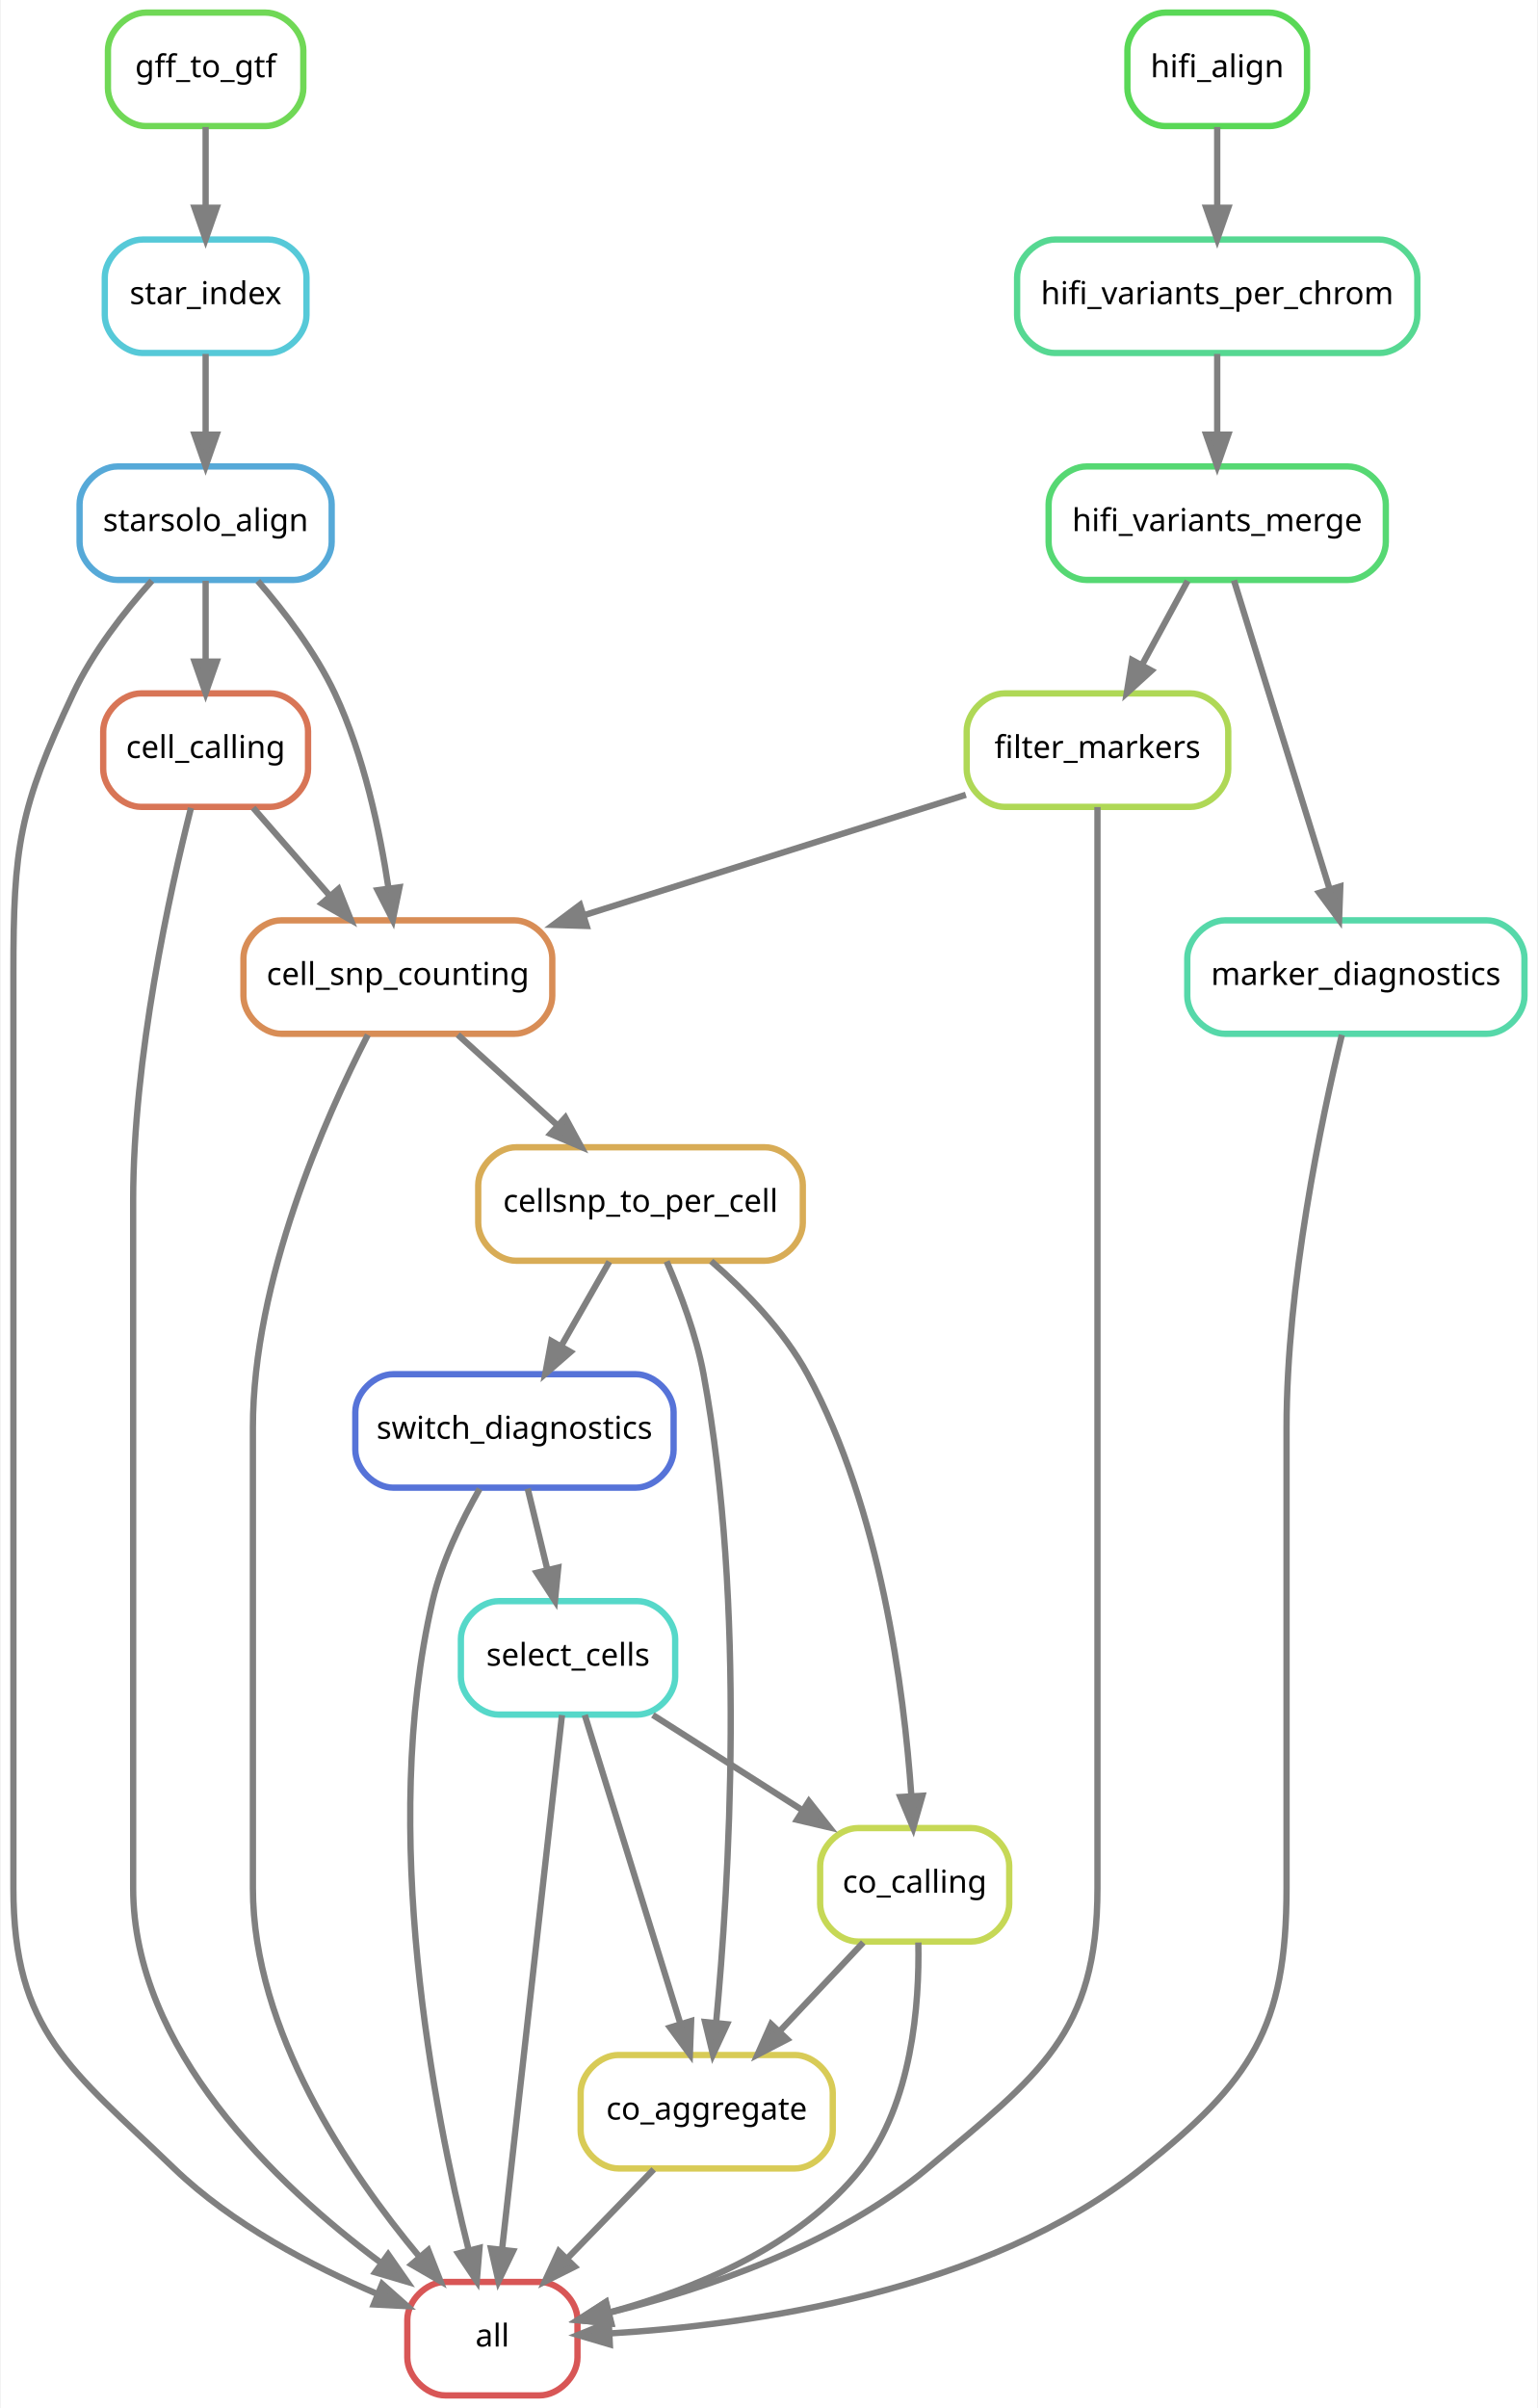
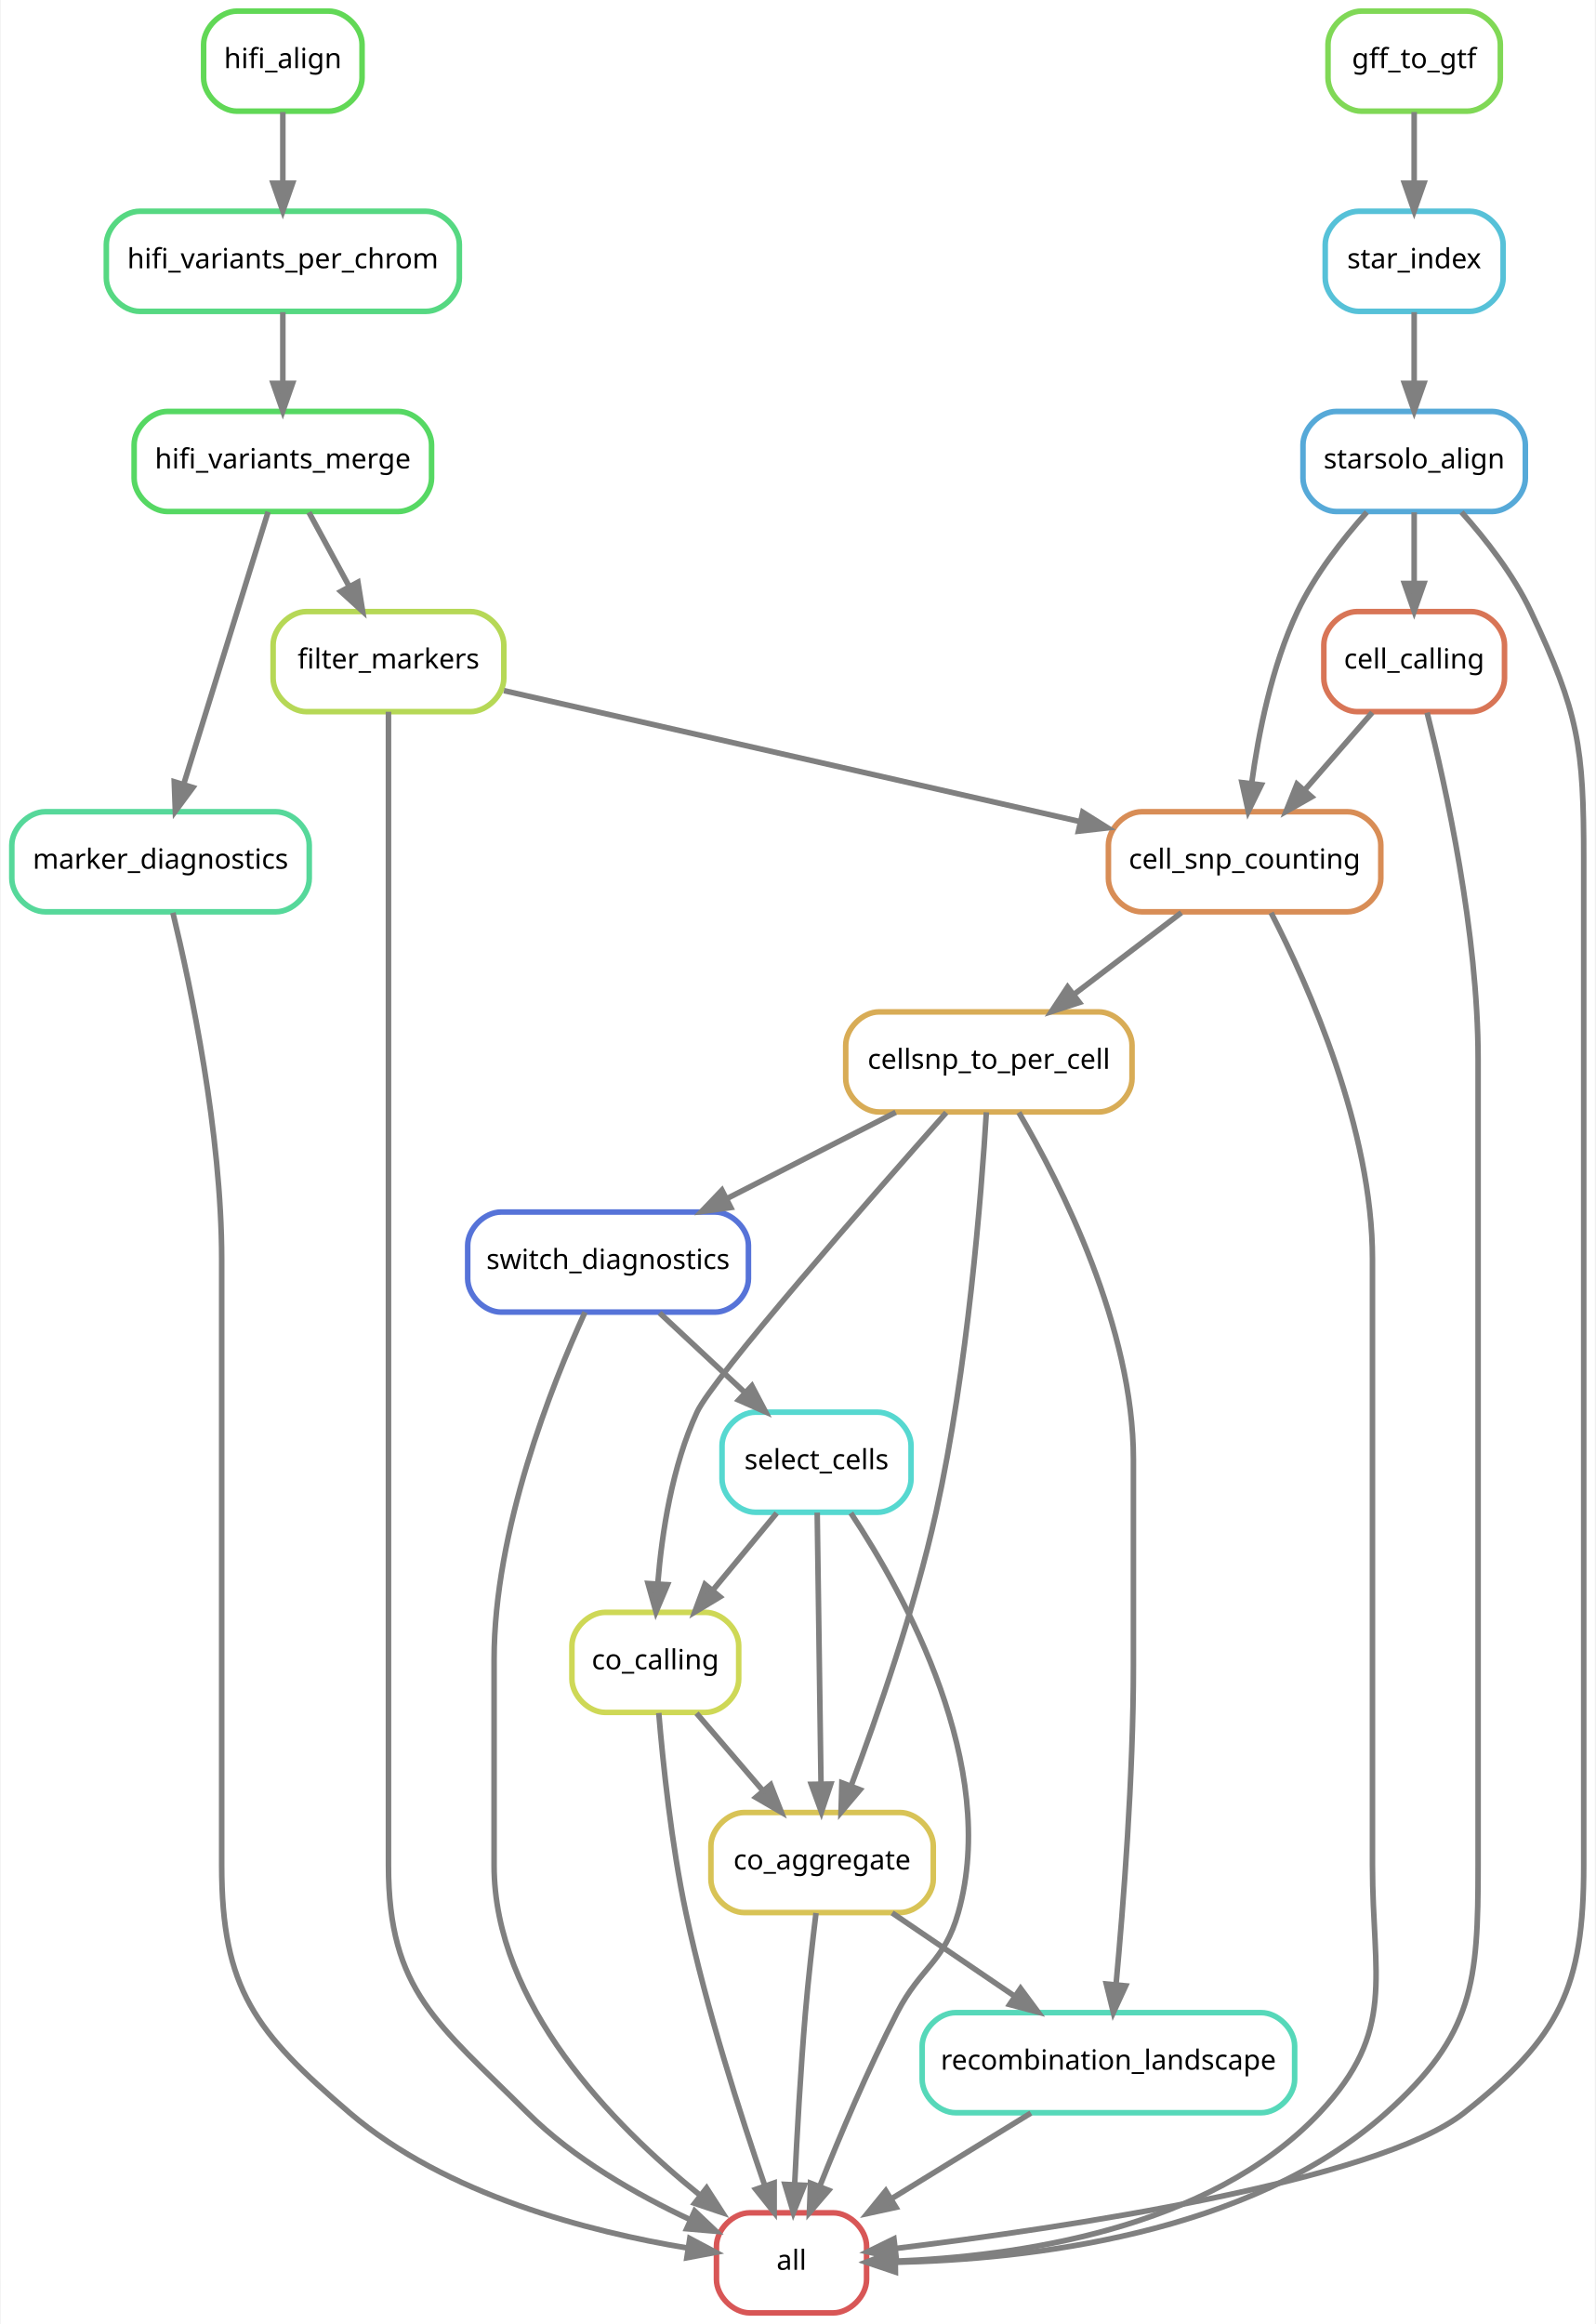
- <svg xmlns="http://www.w3.org/2000/svg" width="488pt" height="764pt" viewBox="0.00 0.00 487.50 764.00">
-   <g id="graph0" class="graph" transform="scale(1 1) rotate(0) translate(4 760)">
-     <polygon fill="white" stroke="transparent" points="-4,4 -4,-760 483.5,-760 483.5,4 -4,4" />
+ <svg xmlns="http://www.w3.org/2000/svg" width="574pt" height="836pt" viewBox="0.00 0.00 573.50 836.00">
+   <g id="graph0" class="graph" transform="scale(1 1) rotate(0) translate(4 832)">
+     <polygon fill="white" stroke="transparent" points="-4,4 -4,-832 569.5,-832 569.5,4 -4,4" />
    <g id="node1" class="node">
-       <path fill="none" stroke="#d85656" stroke-width="2" d="M167,-36C167,-36 137,-36 137,-36 131,-36 125,-30 125,-24 125,-24 125,-12 125,-12 125,-6 131,0 137,0 137,0 167,0 167,0 173,0 179,-6 179,-12 179,-12 179,-24 179,-24 179,-30 173,-36 167,-36" />
-       <text text-anchor="middle" x="152" y="-15.5" font-family="sans" font-size="10.00">all</text>
+       <path fill="none" stroke="#d85656" stroke-width="2" d="M295.5,-36C295.5,-36 265.5,-36 265.5,-36 259.5,-36 253.5,-30 253.5,-24 253.5,-24 253.5,-12 253.5,-12 253.5,-6 259.5,0 265.5,0 265.5,0 295.5,0 295.5,0 301.5,0 307.5,-6 307.5,-12 307.5,-12 307.5,-24 307.5,-24 307.5,-30 301.5,-36 295.5,-36" />
+       <text text-anchor="middle" x="280.5" y="-15.5" font-family="sans" font-size="10.00">all</text>
    </g>
    <g id="node2" class="node">
-       <path fill="none" stroke="#56a9d8" stroke-width="2" d="M89,-612C89,-612 33,-612 33,-612 27,-612 21,-606 21,-600 21,-600 21,-588 21,-588 21,-582 27,-576 33,-576 33,-576 89,-576 89,-576 95,-576 101,-582 101,-588 101,-588 101,-600 101,-600 101,-606 95,-612 89,-612" />
-       <text text-anchor="middle" x="61" y="-591.5" font-family="sans" font-size="10.00">starsolo_align</text>
+       <path fill="none" stroke="#56a9d8" stroke-width="2" d="M532.5,-684C532.5,-684 476.5,-684 476.5,-684 470.5,-684 464.5,-678 464.5,-672 464.5,-672 464.5,-660 464.5,-660 464.5,-654 470.5,-648 476.5,-648 476.5,-648 532.5,-648 532.5,-648 538.5,-648 544.5,-654 544.5,-660 544.5,-660 544.5,-672 544.5,-672 544.5,-678 538.5,-684 532.5,-684" />
+       <text text-anchor="middle" x="504.5" y="-663.5" font-family="sans" font-size="10.00">starsolo_align</text>
    </g>
    <g id="edge1" class="edge">
-       <path fill="none" stroke="grey" stroke-width="2" d="M43.96,-575.76C35.25,-566.02 25.2,-553.17 19,-540 1.76,-503.41 0,-491.45 0,-451 0,-451 0,-451 0,-161 0,-115.41 18.17,-103.63 51,-72 69.34,-54.33 94.75,-41.03 115.49,-32.18" />
-       <polygon fill="grey" stroke="grey" stroke-width="2" points="117.02,-35.34 124.95,-28.31 114.37,-28.86 117.02,-35.34" />
+       <path fill="none" stroke="grey" stroke-width="2" d="M521.54,-647.76C530.25,-638.02 540.3,-625.17 546.5,-612 563.74,-575.41 565.5,-563.45 565.5,-523 565.5,-523 565.5,-523 565.5,-161 565.5,-117.07 556.98,-99.22 522.5,-72 491.13,-47.24 377.77,-30.5 318,-23.18" />
+       <polygon fill="grey" stroke="grey" stroke-width="2" points="318.18,-19.68 307.84,-21.97 317.35,-26.63 318.18,-19.68" />
    </g>
    <g id="node5" class="node">
-       <path fill="none" stroke="#d87556" stroke-width="2" d="M81.5,-540C81.5,-540 40.5,-540 40.5,-540 34.5,-540 28.5,-534 28.5,-528 28.5,-528 28.5,-516 28.5,-516 28.5,-510 34.5,-504 40.5,-504 40.5,-504 81.5,-504 81.5,-504 87.5,-504 93.5,-510 93.5,-516 93.5,-516 93.5,-528 93.5,-528 93.5,-534 87.5,-540 81.5,-540" />
-       <text text-anchor="middle" x="61" y="-519.5" font-family="sans" font-size="10.00">cell_calling</text>
+       <path fill="none" stroke="#d87556" stroke-width="2" d="M525,-612C525,-612 484,-612 484,-612 478,-612 472,-606 472,-600 472,-600 472,-588 472,-588 472,-582 478,-576 484,-576 484,-576 525,-576 525,-576 531,-576 537,-582 537,-588 537,-588 537,-600 537,-600 537,-606 531,-612 525,-612" />
+       <text text-anchor="middle" x="504.5" y="-591.5" font-family="sans" font-size="10.00">cell_calling</text>
+     </g>
+     <g id="edge13" class="edge">
+       <path fill="none" stroke="grey" stroke-width="2" d="M504.5,-647.7C504.5,-639.98 504.5,-630.71 504.5,-622.11" />
+       <polygon fill="grey" stroke="grey" stroke-width="2" points="508,-622.1 504.5,-612.1 501,-622.1 508,-622.1" />
+     </g>
+     <g id="node11" class="node">
+       <path fill="none" stroke="#d88d56" stroke-width="2" d="M480.5,-540C480.5,-540 406.5,-540 406.5,-540 400.5,-540 394.5,-534 394.5,-528 394.5,-528 394.5,-516 394.5,-516 394.5,-510 400.5,-504 406.5,-504 406.5,-504 480.5,-504 480.5,-504 486.5,-504 492.5,-510 492.5,-516 492.5,-516 492.5,-528 492.5,-528 492.5,-534 486.5,-540 480.5,-540" />
+       <text text-anchor="middle" x="443.5" y="-519.5" font-family="sans" font-size="10.00">cell_snp_counting</text>
+     </g>
+     <g id="edge19" class="edge">
+       <path fill="none" stroke="grey" stroke-width="2" d="M487.46,-647.76C478.75,-638.02 468.7,-625.17 462.5,-612 453.27,-592.4 448.48,-568.27 446.02,-550.08" />
+       <polygon fill="grey" stroke="grey" stroke-width="2" points="449.49,-549.65 444.82,-540.14 442.54,-550.49 449.49,-549.65" />
+     </g>
+     <g id="node3" class="node">
+       <path fill="none" stroke="#56c1d8" stroke-width="2" d="M524.5,-756C524.5,-756 484.5,-756 484.5,-756 478.5,-756 472.5,-750 472.5,-744 472.5,-744 472.5,-732 472.5,-732 472.5,-726 478.5,-720 484.5,-720 484.5,-720 524.5,-720 524.5,-720 530.5,-720 536.5,-726 536.5,-732 536.5,-732 536.5,-744 536.5,-744 536.5,-750 530.5,-756 524.5,-756" />
+       <text text-anchor="middle" x="504.5" y="-735.5" font-family="sans" font-size="10.00">star_index</text>
+     </g>
+     <g id="edge11" class="edge">
+       <path fill="none" stroke="grey" stroke-width="2" d="M504.5,-719.7C504.5,-711.98 504.5,-702.71 504.5,-694.11" />
+       <polygon fill="grey" stroke="grey" stroke-width="2" points="508,-694.1 504.5,-684.1 501,-694.1 508,-694.1" />
+     </g>
+     <g id="node4" class="node">
+       <path fill="none" stroke="#80d856" stroke-width="2" d="M523.5,-828C523.5,-828 485.5,-828 485.5,-828 479.5,-828 473.5,-822 473.5,-816 473.5,-816 473.5,-804 473.5,-804 473.5,-798 479.5,-792 485.5,-792 485.5,-792 523.5,-792 523.5,-792 529.5,-792 535.5,-798 535.5,-804 535.5,-804 535.5,-816 535.5,-816 535.5,-822 529.5,-828 523.5,-828" />
+       <text text-anchor="middle" x="504.5" y="-807.5" font-family="sans" font-size="10.00">gff_to_gtf</text>
    </g>
    <g id="edge12" class="edge">
-       <path fill="none" stroke="grey" stroke-width="2" d="M61,-575.7C61,-567.98 61,-558.71 61,-550.11" />
-       <polygon fill="grey" stroke="grey" stroke-width="2" points="64.5,-550.1 61,-540.1 57.5,-550.1 64.5,-550.1" />
+       <path fill="none" stroke="grey" stroke-width="2" d="M504.5,-791.7C504.5,-783.98 504.5,-774.71 504.5,-766.11" />
+       <polygon fill="grey" stroke="grey" stroke-width="2" points="508,-766.1 504.5,-756.1 501,-766.1 508,-766.1" />
    </g>
-     <g id="node11" class="node">
-       <path fill="none" stroke="#d88d56" stroke-width="2" d="M159,-468C159,-468 85,-468 85,-468 79,-468 73,-462 73,-456 73,-456 73,-444 73,-444 73,-438 79,-432 85,-432 85,-432 159,-432 159,-432 165,-432 171,-438 171,-444 171,-444 171,-456 171,-456 171,-462 165,-468 159,-468" />
-       <text text-anchor="middle" x="122" y="-447.5" font-family="sans" font-size="10.00">cell_snp_counting</text>
+     <g id="edge3" class="edge">
+       <path fill="none" stroke="grey" stroke-width="2" d="M509.15,-575.66C515.88,-549.05 527.5,-496.45 527.5,-451 527.5,-451 527.5,-451 527.5,-161 527.5,-118.81 525.96,-100.11 494.5,-72 445.15,-27.9 364.83,-19.19 317.89,-18.19" />
+       <polygon fill="grey" stroke="grey" stroke-width="2" points="317.88,-14.69 307.84,-18.08 317.81,-21.69 317.88,-14.69" />
    </g>
-     <g id="edge19" class="edge">
-       <path fill="none" stroke="grey" stroke-width="2" d="M77.56,-575.67C86.05,-565.9 95.86,-553.05 102,-540 111.24,-520.35 116.32,-496.23 119.05,-478.05" />
-       <polygon fill="grey" stroke="grey" stroke-width="2" points="122.52,-478.5 120.39,-468.12 115.58,-477.56 122.52,-478.5" />
+     <g id="edge18" class="edge">
+       <path fill="none" stroke="grey" stroke-width="2" d="M489.42,-575.7C482.11,-567.3 473.19,-557.07 465.16,-547.86" />
+       <polygon fill="grey" stroke="grey" stroke-width="2" points="467.61,-545.34 458.41,-540.1 462.34,-549.94 467.61,-545.34" />
    </g>
-     <g id="node3" class="node">
-       <path fill="none" stroke="#56c9d8" stroke-width="2" d="M81,-684C81,-684 41,-684 41,-684 35,-684 29,-678 29,-672 29,-672 29,-660 29,-660 29,-654 35,-648 41,-648 41,-648 81,-648 81,-648 87,-648 93,-654 93,-660 93,-660 93,-672 93,-672 93,-678 87,-684 81,-684" />
-       <text text-anchor="middle" x="61" y="-663.5" font-family="sans" font-size="10.00">star_index</text>
+     <g id="node6" class="node">
+       <path fill="none" stroke="#b6d856" stroke-width="2" d="M165,-612C165,-612 106,-612 106,-612 100,-612 94,-606 94,-600 94,-600 94,-588 94,-588 94,-582 100,-576 106,-576 106,-576 165,-576 165,-576 171,-576 177,-582 177,-588 177,-588 177,-600 177,-600 177,-606 171,-612 165,-612" />
+       <text text-anchor="middle" x="135.5" y="-591.5" font-family="sans" font-size="10.00">filter_markers</text>
+     </g>
+     <g id="edge7" class="edge">
+       <path fill="none" stroke="grey" stroke-width="2" d="M135.5,-575.95C135.5,-549.29 135.5,-496.11 135.5,-451 135.5,-451 135.5,-451 135.5,-161 135.5,-115.63 153.37,-104.03 185.5,-72 202.09,-55.46 224.91,-42.5 244.02,-33.54" />
+       <polygon fill="grey" stroke="grey" stroke-width="2" points="245.66,-36.64 253.34,-29.35 242.79,-30.26 245.66,-36.64" />
+     </g>
+     <g id="edge20" class="edge">
+       <path fill="none" stroke="grey" stroke-width="2" d="M177.04,-583.56C230.47,-571.42 323.61,-550.25 384.4,-536.43" />
+       <polygon fill="grey" stroke="grey" stroke-width="2" points="385.27,-539.82 394.24,-534.19 383.72,-533 385.27,-539.82" />
+     </g>
+     <g id="node7" class="node">
+       <path fill="none" stroke="#56d863" stroke-width="2" d="M139,-684C139,-684 56,-684 56,-684 50,-684 44,-678 44,-672 44,-672 44,-660 44,-660 44,-654 50,-648 56,-648 56,-648 139,-648 139,-648 145,-648 151,-654 151,-660 151,-660 151,-672 151,-672 151,-678 145,-684 139,-684" />
+       <text text-anchor="middle" x="97.5" y="-663.5" font-family="sans" font-size="10.00">hifi_variants_merge</text>
+     </g>
+     <g id="edge14" class="edge">
+       <path fill="none" stroke="grey" stroke-width="2" d="M106.89,-647.7C111.26,-639.64 116.56,-629.89 121.4,-620.98" />
+       <polygon fill="grey" stroke="grey" stroke-width="2" points="124.52,-622.56 126.21,-612.1 118.37,-619.22 124.52,-622.56" />
+     </g>
+     <g id="node10" class="node">
+       <path fill="none" stroke="#56d89a" stroke-width="2" d="M95,-540C95,-540 12,-540 12,-540 6,-540 0,-534 0,-528 0,-528 0,-516 0,-516 0,-510 6,-504 12,-504 12,-504 95,-504 95,-504 101,-504 107,-510 107,-516 107,-516 107,-528 107,-528 107,-534 101,-540 95,-540" />
+       <text text-anchor="middle" x="53.5" y="-519.5" font-family="sans" font-size="10.00">marker_diagnostics</text>
+     </g>
+     <g id="edge17" class="edge">
+       <path fill="none" stroke="grey" stroke-width="2" d="M92.19,-647.87C84.66,-623.56 70.8,-578.82 61.87,-550.01" />
+       <polygon fill="grey" stroke="grey" stroke-width="2" points="65.13,-548.71 58.83,-540.19 58.44,-550.78 65.13,-548.71" />
+     </g>
+     <g id="node8" class="node">
+       <path fill="none" stroke="#56d882" stroke-width="2" d="M149,-756C149,-756 46,-756 46,-756 40,-756 34,-750 34,-744 34,-744 34,-732 34,-732 34,-726 40,-720 46,-720 46,-720 149,-720 149,-720 155,-720 161,-726 161,-732 161,-732 161,-744 161,-744 161,-750 155,-756 149,-756" />
+       <text text-anchor="middle" x="97.5" y="-735.5" font-family="sans" font-size="10.00">hifi_variants_per_chrom</text>
+     </g>
+     <g id="edge15" class="edge">
+       <path fill="none" stroke="grey" stroke-width="2" d="M97.5,-719.7C97.5,-711.98 97.5,-702.71 97.5,-694.11" />
+       <polygon fill="grey" stroke="grey" stroke-width="2" points="101,-694.1 97.5,-684.1 94,-694.1 101,-694.1" />
+     </g>
+     <g id="node9" class="node">
+       <path fill="none" stroke="#61d856" stroke-width="2" d="M114,-828C114,-828 81,-828 81,-828 75,-828 69,-822 69,-816 69,-816 69,-804 69,-804 69,-798 75,-792 81,-792 81,-792 114,-792 114,-792 120,-792 126,-798 126,-804 126,-804 126,-816 126,-816 126,-822 120,-828 114,-828" />
+       <text text-anchor="middle" x="97.5" y="-807.5" font-family="sans" font-size="10.00">hifi_align</text>
+     </g>
+     <g id="edge16" class="edge">
+       <path fill="none" stroke="grey" stroke-width="2" d="M97.5,-791.7C97.5,-783.98 97.5,-774.71 97.5,-766.11" />
+       <polygon fill="grey" stroke="grey" stroke-width="2" points="101,-766.1 97.5,-756.1 94,-766.1 101,-766.1" />
+     </g>
+     <g id="edge4" class="edge">
+       <path fill="none" stroke="grey" stroke-width="2" d="M57.95,-503.65C64.38,-477.02 75.5,-424.4 75.5,-379 75.5,-379 75.5,-379 75.5,-161 75.5,-116.47 87.67,-100.95 121.5,-72 156.16,-42.34 208,-29.13 242.98,-23.35" />
+       <polygon fill="grey" stroke="grey" stroke-width="2" points="243.9,-26.75 253.26,-21.78 242.85,-19.83 243.9,-26.75" />
+     </g>
+     <g id="edge8" class="edge">
+       <path fill="none" stroke="grey" stroke-width="2" d="M453.03,-503.66C466.5,-477.47 489.5,-425.9 489.5,-379 489.5,-379 489.5,-379 489.5,-161 489.5,-120.55 498.2,-101.47 470.5,-72 430.84,-29.82 360.7,-20.24 317.64,-18.59" />
+       <polygon fill="grey" stroke="grey" stroke-width="2" points="317.65,-15.09 307.57,-18.33 317.47,-22.09 317.65,-15.09" />
+     </g>
+     <g id="node14" class="node">
+       <path fill="none" stroke="#d8ac56" stroke-width="2" d="M391,-468C391,-468 312,-468 312,-468 306,-468 300,-462 300,-456 300,-456 300,-444 300,-444 300,-438 306,-432 312,-432 312,-432 391,-432 391,-432 397,-432 403,-438 403,-444 403,-444 403,-456 403,-456 403,-462 397,-468 391,-468" />
+       <text text-anchor="middle" x="351.5" y="-447.5" font-family="sans" font-size="10.00">cellsnp_to_per_cell</text>
+     </g>
+     <g id="edge23" class="edge">
+       <path fill="none" stroke="grey" stroke-width="2" d="M420.76,-503.7C409.06,-494.8 394.64,-483.82 381.99,-474.2" />
+       <polygon fill="grey" stroke="grey" stroke-width="2" points="384.06,-471.37 373.98,-468.1 379.82,-476.94 384.06,-471.37" />
+     </g>
+     <g id="node12" class="node">
+       <path fill="none" stroke="#56d8d0" stroke-width="2" d="M311.5,-324C311.5,-324 267.5,-324 267.5,-324 261.5,-324 255.5,-318 255.5,-312 255.5,-312 255.5,-300 255.5,-300 255.5,-294 261.5,-288 267.5,-288 267.5,-288 311.5,-288 311.5,-288 317.5,-288 323.5,-294 323.5,-300 323.5,-300 323.5,-312 323.5,-312 323.5,-318 317.5,-324 311.5,-324" />
+       <text text-anchor="middle" x="289.5" y="-303.5" font-family="sans" font-size="10.00">select_cells</text>
+     </g>
+     <g id="edge6" class="edge">
+       <path fill="none" stroke="grey" stroke-width="2" d="M301.85,-287.72C321.29,-258.36 355.35,-196.78 340.5,-144 335.42,-125.95 327.09,-124.67 318.5,-108 307.96,-87.56 297.83,-63.53 290.68,-45.59" />
+       <polygon fill="grey" stroke="grey" stroke-width="2" points="293.85,-44.09 286.93,-36.07 287.33,-46.65 293.85,-44.09" />
+     </g>
+     <g id="node15" class="node">
+       <path fill="none" stroke="#ced856" stroke-width="2" d="M249.5,-252C249.5,-252 213.5,-252 213.5,-252 207.5,-252 201.5,-246 201.5,-240 201.5,-240 201.5,-228 201.5,-228 201.5,-222 207.5,-216 213.5,-216 213.5,-216 249.5,-216 249.5,-216 255.5,-216 261.5,-222 261.5,-228 261.5,-228 261.5,-240 261.5,-240 261.5,-246 255.5,-252 249.5,-252" />
+       <text text-anchor="middle" x="231.5" y="-231.5" font-family="sans" font-size="10.00">co_calling</text>
+     </g>
+     <g id="edge24" class="edge">
+       <path fill="none" stroke="grey" stroke-width="2" d="M275.16,-287.7C268.21,-279.3 259.73,-269.07 252.1,-259.86" />
+       <polygon fill="grey" stroke="grey" stroke-width="2" points="254.75,-257.57 245.67,-252.1 249.36,-262.04 254.75,-257.57" />
+     </g>
+     <g id="node16" class="node">
+       <path fill="none" stroke="#d8c356" stroke-width="2" d="M319.5,-180C319.5,-180 263.5,-180 263.5,-180 257.5,-180 251.5,-174 251.5,-168 251.5,-168 251.5,-156 251.5,-156 251.5,-150 257.5,-144 263.5,-144 263.5,-144 319.5,-144 319.5,-144 325.5,-144 331.5,-150 331.5,-156 331.5,-156 331.5,-168 331.5,-168 331.5,-174 325.5,-180 319.5,-180" />
+       <text text-anchor="middle" x="291.5" y="-159.5" font-family="sans" font-size="10.00">co_aggregate</text>
+     </g>
+     <g id="edge26" class="edge">
+       <path fill="none" stroke="grey" stroke-width="2" d="M289.74,-287.87C290.08,-263.67 290.71,-219.21 291.11,-190.39" />
+       <polygon fill="grey" stroke="grey" stroke-width="2" points="294.62,-190.24 291.26,-180.19 287.62,-190.14 294.62,-190.24" />
+     </g>
+     <g id="node13" class="node">
+       <path fill="none" stroke="#5673d8" stroke-width="2" d="M253,-396C253,-396 176,-396 176,-396 170,-396 164,-390 164,-384 164,-384 164,-372 164,-372 164,-366 170,-360 176,-360 176,-360 253,-360 253,-360 259,-360 265,-366 265,-372 265,-372 265,-384 265,-384 265,-390 259,-396 253,-396" />
+       <text text-anchor="middle" x="214.5" y="-375.5" font-family="sans" font-size="10.00">switch_diagnostics</text>
+     </g>
+     <g id="edge2" class="edge">
+       <path fill="none" stroke="grey" stroke-width="2" d="M206.2,-359.97C194.22,-333.77 173.5,-281.7 173.5,-235 173.5,-235 173.5,-235 173.5,-161 173.5,-111.13 216.12,-67.65 247.56,-42.35" />
+       <polygon fill="grey" stroke="grey" stroke-width="2" points="249.95,-44.93 255.68,-36.02 245.65,-39.41 249.95,-44.93" />
+     </g>
+     <g id="edge21" class="edge">
+       <path fill="none" stroke="grey" stroke-width="2" d="M233.04,-359.7C242.3,-351.05 253.66,-340.45 263.76,-331.03" />
+       <polygon fill="grey" stroke="grey" stroke-width="2" points="266.25,-333.49 271.17,-324.1 261.48,-328.37 266.25,-333.49" />
+     </g>
+     <g id="edge22" class="edge">
+       <path fill="none" stroke="grey" stroke-width="2" d="M317.99,-431.88C299.66,-422.51 276.76,-410.81 257.17,-400.8" />
+       <polygon fill="grey" stroke="grey" stroke-width="2" points="258.64,-397.62 248.14,-396.19 255.46,-403.86 258.64,-397.62" />
+     </g>
+     <g id="edge25" class="edge">
+       <path fill="none" stroke="grey" stroke-width="2" d="M336.16,-431.78C308.42,-400.49 252.21,-336.35 246.5,-324 237.53,-304.59 233.86,-280.59 232.39,-262.4" />
+       <polygon fill="grey" stroke="grey" stroke-width="2" points="235.87,-261.94 231.74,-252.18 228.88,-262.38 235.87,-261.94" />
+     </g>
+     <g id="edge27" class="edge">
+       <path fill="none" stroke="grey" stroke-width="2" d="M350.6,-431.89C348.8,-402.28 343.9,-339.67 332.5,-288 324.84,-253.31 311.35,-214.62 301.94,-189.6" />
+       <polygon fill="grey" stroke="grey" stroke-width="2" points="305.15,-188.18 298.31,-180.09 298.61,-190.68 305.15,-188.18" />
+     </g>
+     <g id="node17" class="node">
+       <path fill="none" stroke="#56d8b9" stroke-width="2" d="M449.5,-108C449.5,-108 339.5,-108 339.5,-108 333.5,-108 327.5,-102 327.5,-96 327.5,-96 327.5,-84 327.5,-84 327.5,-78 333.5,-72 339.5,-72 339.5,-72 449.5,-72 449.5,-72 455.5,-72 461.5,-78 461.5,-84 461.5,-84 461.5,-96 461.5,-96 461.5,-102 455.5,-108 449.5,-108" />
+       <text text-anchor="middle" x="394.5" y="-87.5" font-family="sans" font-size="10.00">recombination_landscape</text>
+     </g>
+     <g id="edge29" class="edge">
+       <path fill="none" stroke="grey" stroke-width="2" d="M362.27,-431.81C377.51,-405.83 403.5,-354.52 403.5,-307 403.5,-307 403.5,-307 403.5,-233 403.5,-192.92 399.88,-146.59 397.24,-118.05" />
+       <polygon fill="grey" stroke="grey" stroke-width="2" points="400.71,-117.65 396.28,-108.03 393.75,-118.31 400.71,-117.65" />
+     </g>
+     <g id="edge9" class="edge">
+       <path fill="none" stroke="grey" stroke-width="2" d="M232.74,-215.79C234.25,-197.76 237.27,-168.67 242.5,-144 249.82,-109.48 262.28,-70.76 270.92,-45.68" />
+       <polygon fill="grey" stroke="grey" stroke-width="2" points="274.26,-46.74 274.26,-36.14 267.65,-44.43 274.26,-46.74" />
+     </g>
+     <g id="edge28" class="edge">
+       <path fill="none" stroke="grey" stroke-width="2" d="M246.33,-215.7C253.52,-207.3 262.3,-197.07 270.19,-187.86" />
+       <polygon fill="grey" stroke="grey" stroke-width="2" points="272.99,-189.97 276.84,-180.1 267.67,-185.42 272.99,-189.97" />
    </g>
    <g id="edge10" class="edge">
-       <path fill="none" stroke="grey" stroke-width="2" d="M61,-647.7C61,-639.98 61,-630.71 61,-622.11" />
-       <polygon fill="grey" stroke="grey" stroke-width="2" points="64.5,-622.1 61,-612.1 57.5,-622.1 64.5,-622.1" />
+       <path fill="none" stroke="grey" stroke-width="2" d="M289.31,-143.84C288.05,-133.48 286.52,-120 285.5,-108 283.75,-87.31 282.46,-63.87 281.63,-46.23" />
+       <polygon fill="grey" stroke="grey" stroke-width="2" points="285.12,-45.91 281.17,-36.08 278.13,-46.23 285.12,-45.91" />
    </g>
-     <g id="node4" class="node">
-       <path fill="none" stroke="#70d856" stroke-width="2" d="M80,-756C80,-756 42,-756 42,-756 36,-756 30,-750 30,-744 30,-744 30,-732 30,-732 30,-726 36,-720 42,-720 42,-720 80,-720 80,-720 86,-720 92,-726 92,-732 92,-732 92,-744 92,-744 92,-750 86,-756 80,-756" />
-       <text text-anchor="middle" x="61" y="-735.5" font-family="sans" font-size="10.00">gff_to_gtf</text>
-     </g>
-     <g id="edge11" class="edge">
-       <path fill="none" stroke="grey" stroke-width="2" d="M61,-719.7C61,-711.98 61,-702.71 61,-694.11" />
-       <polygon fill="grey" stroke="grey" stroke-width="2" points="64.5,-694.1 61,-684.1 57.5,-694.1 64.5,-694.1" />
+     <g id="edge30" class="edge">
+       <path fill="none" stroke="grey" stroke-width="2" d="M316.7,-143.88C329.91,-134.89 346.29,-123.76 360.61,-114.03" />
+       <polygon fill="grey" stroke="grey" stroke-width="2" points="362.9,-116.71 369.21,-108.19 358.97,-110.92 362.9,-116.71" />
    </g>
    <g id="edge5" class="edge">
-       <path fill="none" stroke="grey" stroke-width="2" d="M56.35,-503.66C49.62,-477.05 38,-424.45 38,-379 38,-379 38,-379 38,-161 38,-110 83.27,-66.88 116.76,-41.97" />
-       <polygon fill="grey" stroke="grey" stroke-width="2" points="118.92,-44.73 124.98,-36.04 114.83,-39.05 118.92,-44.73" />
-     </g>
-     <g id="edge17" class="edge">
-       <path fill="none" stroke="grey" stroke-width="2" d="M76.08,-503.7C83.39,-495.3 92.31,-485.07 100.34,-475.86" />
-       <polygon fill="grey" stroke="grey" stroke-width="2" points="103.16,-477.94 107.09,-468.1 97.89,-473.34 103.16,-477.94" />
-     </g>
-     <g id="node6" class="node">
-       <path fill="none" stroke="#afd856" stroke-width="2" d="M373.5,-540C373.5,-540 314.5,-540 314.5,-540 308.5,-540 302.5,-534 302.5,-528 302.5,-528 302.5,-516 302.5,-516 302.5,-510 308.5,-504 314.5,-504 314.5,-504 373.5,-504 373.5,-504 379.5,-504 385.5,-510 385.5,-516 385.5,-516 385.5,-528 385.5,-528 385.5,-534 379.5,-540 373.5,-540" />
-       <text text-anchor="middle" x="344" y="-519.5" font-family="sans" font-size="10.00">filter_markers</text>
-     </g>
-     <g id="edge6" class="edge">
-       <path fill="none" stroke="grey" stroke-width="2" d="M344,-503.95C344,-477.29 344,-424.11 344,-379 344,-379 344,-379 344,-161 344,-114.73 325.5,-101.67 290,-72 260.76,-47.56 219.01,-33.64 189.1,-26.26" />
-       <polygon fill="grey" stroke="grey" stroke-width="2" points="189.59,-22.78 179.05,-23.92 188,-29.6 189.59,-22.78" />
-     </g>
-     <g id="edge18" class="edge">
-       <path fill="none" stroke="grey" stroke-width="2" d="M302.24,-507.83C268.12,-497.07 219.45,-481.73 181.28,-469.69" />
-       <polygon fill="grey" stroke="grey" stroke-width="2" points="181.91,-466.22 171.32,-466.55 179.81,-472.9 181.91,-466.22" />
-     </g>
-     <g id="node7" class="node">
-       <path fill="none" stroke="#56d873" stroke-width="2" d="M423.5,-612C423.5,-612 340.5,-612 340.5,-612 334.5,-612 328.5,-606 328.5,-600 328.5,-600 328.5,-588 328.5,-588 328.5,-582 334.5,-576 340.5,-576 340.5,-576 423.5,-576 423.5,-576 429.5,-576 435.5,-582 435.5,-588 435.5,-588 435.5,-600 435.5,-600 435.5,-606 429.5,-612 423.5,-612" />
-       <text text-anchor="middle" x="382" y="-591.5" font-family="sans" font-size="10.00">hifi_variants_merge</text>
-     </g>
-     <g id="edge13" class="edge">
-       <path fill="none" stroke="grey" stroke-width="2" d="M372.61,-575.7C368.24,-567.64 362.94,-557.89 358.1,-548.98" />
-       <polygon fill="grey" stroke="grey" stroke-width="2" points="361.13,-547.22 353.29,-540.1 354.98,-550.56 361.13,-547.22" />
-     </g>
-     <g id="node10" class="node">
-       <path fill="none" stroke="#56d8a9" stroke-width="2" d="M467.5,-468C467.5,-468 384.5,-468 384.5,-468 378.5,-468 372.5,-462 372.5,-456 372.5,-456 372.5,-444 372.5,-444 372.5,-438 378.5,-432 384.5,-432 384.5,-432 467.5,-432 467.5,-432 473.5,-432 479.5,-438 479.5,-444 479.5,-444 479.5,-456 479.5,-456 479.5,-462 473.5,-468 467.5,-468" />
-       <text text-anchor="middle" x="426" y="-447.5" font-family="sans" font-size="10.00">marker_diagnostics</text>
-     </g>
-     <g id="edge16" class="edge">
-       <path fill="none" stroke="grey" stroke-width="2" d="M387.31,-575.87C394.84,-551.56 408.7,-506.82 417.63,-478.01" />
-       <polygon fill="grey" stroke="grey" stroke-width="2" points="421.06,-478.78 420.67,-468.19 414.37,-476.71 421.06,-478.78" />
-     </g>
-     <g id="node8" class="node">
-       <path fill="none" stroke="#56d892" stroke-width="2" d="M433.5,-684C433.5,-684 330.5,-684 330.5,-684 324.5,-684 318.5,-678 318.5,-672 318.5,-672 318.5,-660 318.5,-660 318.5,-654 324.5,-648 330.5,-648 330.5,-648 433.5,-648 433.5,-648 439.5,-648 445.5,-654 445.5,-660 445.5,-660 445.5,-672 445.5,-672 445.5,-678 439.5,-684 433.5,-684" />
-       <text text-anchor="middle" x="382" y="-663.5" font-family="sans" font-size="10.00">hifi_variants_per_chrom</text>
-     </g>
-     <g id="edge14" class="edge">
-       <path fill="none" stroke="grey" stroke-width="2" d="M382,-647.7C382,-639.98 382,-630.71 382,-622.11" />
-       <polygon fill="grey" stroke="grey" stroke-width="2" points="385.5,-622.1 382,-612.1 378.5,-622.1 385.5,-622.1" />
-     </g>
-     <g id="node9" class="node">
-       <path fill="none" stroke="#59d856" stroke-width="2" d="M398.5,-756C398.5,-756 365.5,-756 365.5,-756 359.5,-756 353.5,-750 353.5,-744 353.5,-744 353.5,-732 353.5,-732 353.5,-726 359.5,-720 365.5,-720 365.5,-720 398.5,-720 398.5,-720 404.5,-720 410.5,-726 410.5,-732 410.5,-732 410.5,-744 410.5,-744 410.5,-750 404.5,-756 398.5,-756" />
-       <text text-anchor="middle" x="382" y="-735.5" font-family="sans" font-size="10.00">hifi_align</text>
-     </g>
-     <g id="edge15" class="edge">
-       <path fill="none" stroke="grey" stroke-width="2" d="M382,-719.7C382,-711.98 382,-702.71 382,-694.11" />
-       <polygon fill="grey" stroke="grey" stroke-width="2" points="385.5,-694.1 382,-684.1 378.5,-694.1 385.5,-694.1" />
-     </g>
-     <g id="edge4" class="edge">
-       <path fill="none" stroke="grey" stroke-width="2" d="M421.55,-431.65C415.12,-405.02 404,-352.4 404,-307 404,-307 404,-307 404,-161 404,-116.47 392.82,-99.75 358,-72 308.8,-32.8 233.87,-22.3 189.23,-19.66" />
-       <polygon fill="grey" stroke="grey" stroke-width="2" points="189.27,-16.16 179.11,-19.17 188.93,-23.15 189.27,-16.16" />
-     </g>
-     <g id="edge3" class="edge">
-       <path fill="none" stroke="grey" stroke-width="2" d="M112.47,-431.66C99,-405.47 76,-353.9 76,-307 76,-307 76,-307 76,-161 76,-115.64 106.52,-70.75 128.88,-43.95" />
-       <polygon fill="grey" stroke="grey" stroke-width="2" points="131.64,-46.09 135.51,-36.23 126.34,-41.53 131.64,-46.09" />
-     </g>
-     <g id="node14" class="node">
-       <path fill="none" stroke="#d8ac56" stroke-width="2" d="M238.5,-396C238.5,-396 159.5,-396 159.5,-396 153.5,-396 147.5,-390 147.5,-384 147.5,-384 147.5,-372 147.5,-372 147.5,-366 153.5,-360 159.5,-360 159.5,-360 238.5,-360 238.5,-360 244.5,-360 250.5,-366 250.5,-372 250.5,-372 250.5,-384 250.5,-384 250.5,-390 244.5,-396 238.5,-396" />
-       <text text-anchor="middle" x="199" y="-375.5" font-family="sans" font-size="10.00">cellsnp_to_per_cell</text>
-     </g>
-     <g id="edge22" class="edge">
-       <path fill="none" stroke="grey" stroke-width="2" d="M141.03,-431.7C150.54,-423.05 162.21,-412.45 172.57,-403.03" />
-       <polygon fill="grey" stroke="grey" stroke-width="2" points="175.14,-405.42 180.19,-396.1 170.43,-400.24 175.14,-405.42" />
-     </g>
-     <g id="node12" class="node">
-       <path fill="none" stroke="#56d8c9" stroke-width="2" d="M198,-252C198,-252 154,-252 154,-252 148,-252 142,-246 142,-240 142,-240 142,-228 142,-228 142,-222 148,-216 154,-216 154,-216 198,-216 198,-216 204,-216 210,-222 210,-228 210,-228 210,-240 210,-240 210,-246 204,-252 198,-252" />
-       <text text-anchor="middle" x="176" y="-231.5" font-family="sans" font-size="10.00">select_cells</text>
-     </g>
-     <g id="edge2" class="edge">
-       <path fill="none" stroke="grey" stroke-width="2" d="M174.08,-215.85C169.93,-178.83 160.1,-91.18 155.07,-46.39" />
-       <polygon fill="grey" stroke="grey" stroke-width="2" points="158.53,-45.78 153.93,-36.23 151.57,-46.56 158.53,-45.78" />
-     </g>
-     <g id="node15" class="node">
-       <path fill="none" stroke="#c6d856" stroke-width="2" d="M304,-180C304,-180 268,-180 268,-180 262,-180 256,-174 256,-168 256,-168 256,-156 256,-156 256,-150 262,-144 268,-144 268,-144 304,-144 304,-144 310,-144 316,-150 316,-156 316,-156 316,-168 316,-168 316,-174 310,-180 304,-180" />
-       <text text-anchor="middle" x="286" y="-159.5" font-family="sans" font-size="10.00">co_calling</text>
-     </g>
-     <g id="edge23" class="edge">
-       <path fill="none" stroke="grey" stroke-width="2" d="M202.91,-215.88C217.16,-206.81 234.85,-195.55 250.24,-185.76" />
-       <polygon fill="grey" stroke="grey" stroke-width="2" points="252.43,-188.51 258.99,-180.19 248.67,-182.61 252.43,-188.51" />
-     </g>
-     <g id="node16" class="node">
-       <path fill="none" stroke="#d8cb56" stroke-width="2" d="M248,-108C248,-108 192,-108 192,-108 186,-108 180,-102 180,-96 180,-96 180,-84 180,-84 180,-78 186,-72 192,-72 192,-72 248,-72 248,-72 254,-72 260,-78 260,-84 260,-84 260,-96 260,-96 260,-102 254,-108 248,-108" />
-       <text text-anchor="middle" x="220" y="-87.5" font-family="sans" font-size="10.00">co_aggregate</text>
-     </g>
-     <g id="edge26" class="edge">
-       <path fill="none" stroke="grey" stroke-width="2" d="M181.31,-215.87C188.84,-191.56 202.7,-146.82 211.63,-118.01" />
-       <polygon fill="grey" stroke="grey" stroke-width="2" points="215.06,-118.78 214.67,-108.19 208.37,-116.71 215.06,-118.78" />
-     </g>
-     <g id="node13" class="node">
-       <path fill="none" stroke="#5673d8" stroke-width="2" d="M197.5,-324C197.5,-324 120.5,-324 120.5,-324 114.5,-324 108.5,-318 108.5,-312 108.5,-312 108.5,-300 108.5,-300 108.5,-294 114.5,-288 120.5,-288 120.5,-288 197.5,-288 197.5,-288 203.5,-288 209.5,-294 209.5,-300 209.5,-300 209.5,-312 209.5,-312 209.5,-318 203.5,-324 197.5,-324" />
-       <text text-anchor="middle" x="159" y="-303.5" font-family="sans" font-size="10.00">switch_diagnostics</text>
-     </g>
-     <g id="edge9" class="edge">
-       <path fill="none" stroke="grey" stroke-width="2" d="M147.95,-287.61C142.26,-277.62 135.92,-264.58 133,-252 116.05,-178.95 133.46,-89.98 144.47,-46.11" />
-       <polygon fill="grey" stroke="grey" stroke-width="2" points="147.91,-46.78 147.04,-36.22 141.14,-45.02 147.91,-46.78" />
-     </g>
-     <g id="edge20" class="edge">
-       <path fill="none" stroke="grey" stroke-width="2" d="M163.2,-287.7C165.1,-279.9 167.38,-270.51 169.48,-261.83" />
-       <polygon fill="grey" stroke="grey" stroke-width="2" points="172.89,-262.65 171.85,-252.1 166.08,-261 172.89,-262.65" />
-     </g>
-     <g id="edge21" class="edge">
-       <path fill="none" stroke="grey" stroke-width="2" d="M189.11,-359.7C184.51,-351.64 178.94,-341.89 173.85,-332.98" />
-       <polygon fill="grey" stroke="grey" stroke-width="2" points="176.77,-331.05 168.77,-324.1 170.7,-334.52 176.77,-331.05" />
-     </g>
-     <g id="edge24" class="edge">
-       <path fill="none" stroke="grey" stroke-width="2" d="M221.41,-359.88C232.25,-350.44 244.5,-337.84 252,-324 275.24,-281.13 282.6,-223.84 284.93,-190.43" />
-       <polygon fill="grey" stroke="grey" stroke-width="2" points="288.45,-190.26 285.54,-180.07 281.46,-189.85 288.45,-190.26" />
-     </g>
-     <g id="edge27" class="edge">
-       <path fill="none" stroke="grey" stroke-width="2" d="M207.29,-359.78C211.71,-349.63 216.71,-336.38 219,-324 232.54,-250.66 227.1,-162.1 222.99,-118.29" />
-       <polygon fill="grey" stroke="grey" stroke-width="2" points="226.45,-117.76 221.99,-108.15 219.49,-118.45 226.45,-117.76" />
-     </g>
-     <g id="edge7" class="edge">
-       <path fill="none" stroke="grey" stroke-width="2" d="M287.16,-143.69C287.54,-124.22 285.25,-92.64 269,-72 249.39,-47.1 215.49,-33.51 189.21,-26.35" />
-       <polygon fill="grey" stroke="grey" stroke-width="2" points="189.75,-22.88 179.2,-23.83 188.04,-29.66 189.75,-22.88" />
-     </g>
-     <g id="edge25" class="edge">
-       <path fill="none" stroke="grey" stroke-width="2" d="M269.69,-143.7C261.69,-135.22 251.93,-124.86 243.18,-115.58" />
-       <polygon fill="grey" stroke="grey" stroke-width="2" points="245.53,-112.98 236.13,-108.1 240.44,-117.78 245.53,-112.98" />
-     </g>
-     <g id="edge8" class="edge">
-       <path fill="none" stroke="grey" stroke-width="2" d="M203.19,-71.7C194.87,-63.14 184.69,-52.66 175.61,-43.3" />
-       <polygon fill="grey" stroke="grey" stroke-width="2" points="178.09,-40.84 168.62,-36.1 173.07,-45.72 178.09,-40.84" />
+       <path fill="none" stroke="grey" stroke-width="2" d="M366.61,-71.88C351.48,-62.59 332.62,-51 316.4,-41.04" />
+       <polygon fill="grey" stroke="grey" stroke-width="2" points="318.06,-37.96 307.71,-35.71 314.4,-43.92 318.06,-37.96" />
    </g>
  </g>
</svg>
